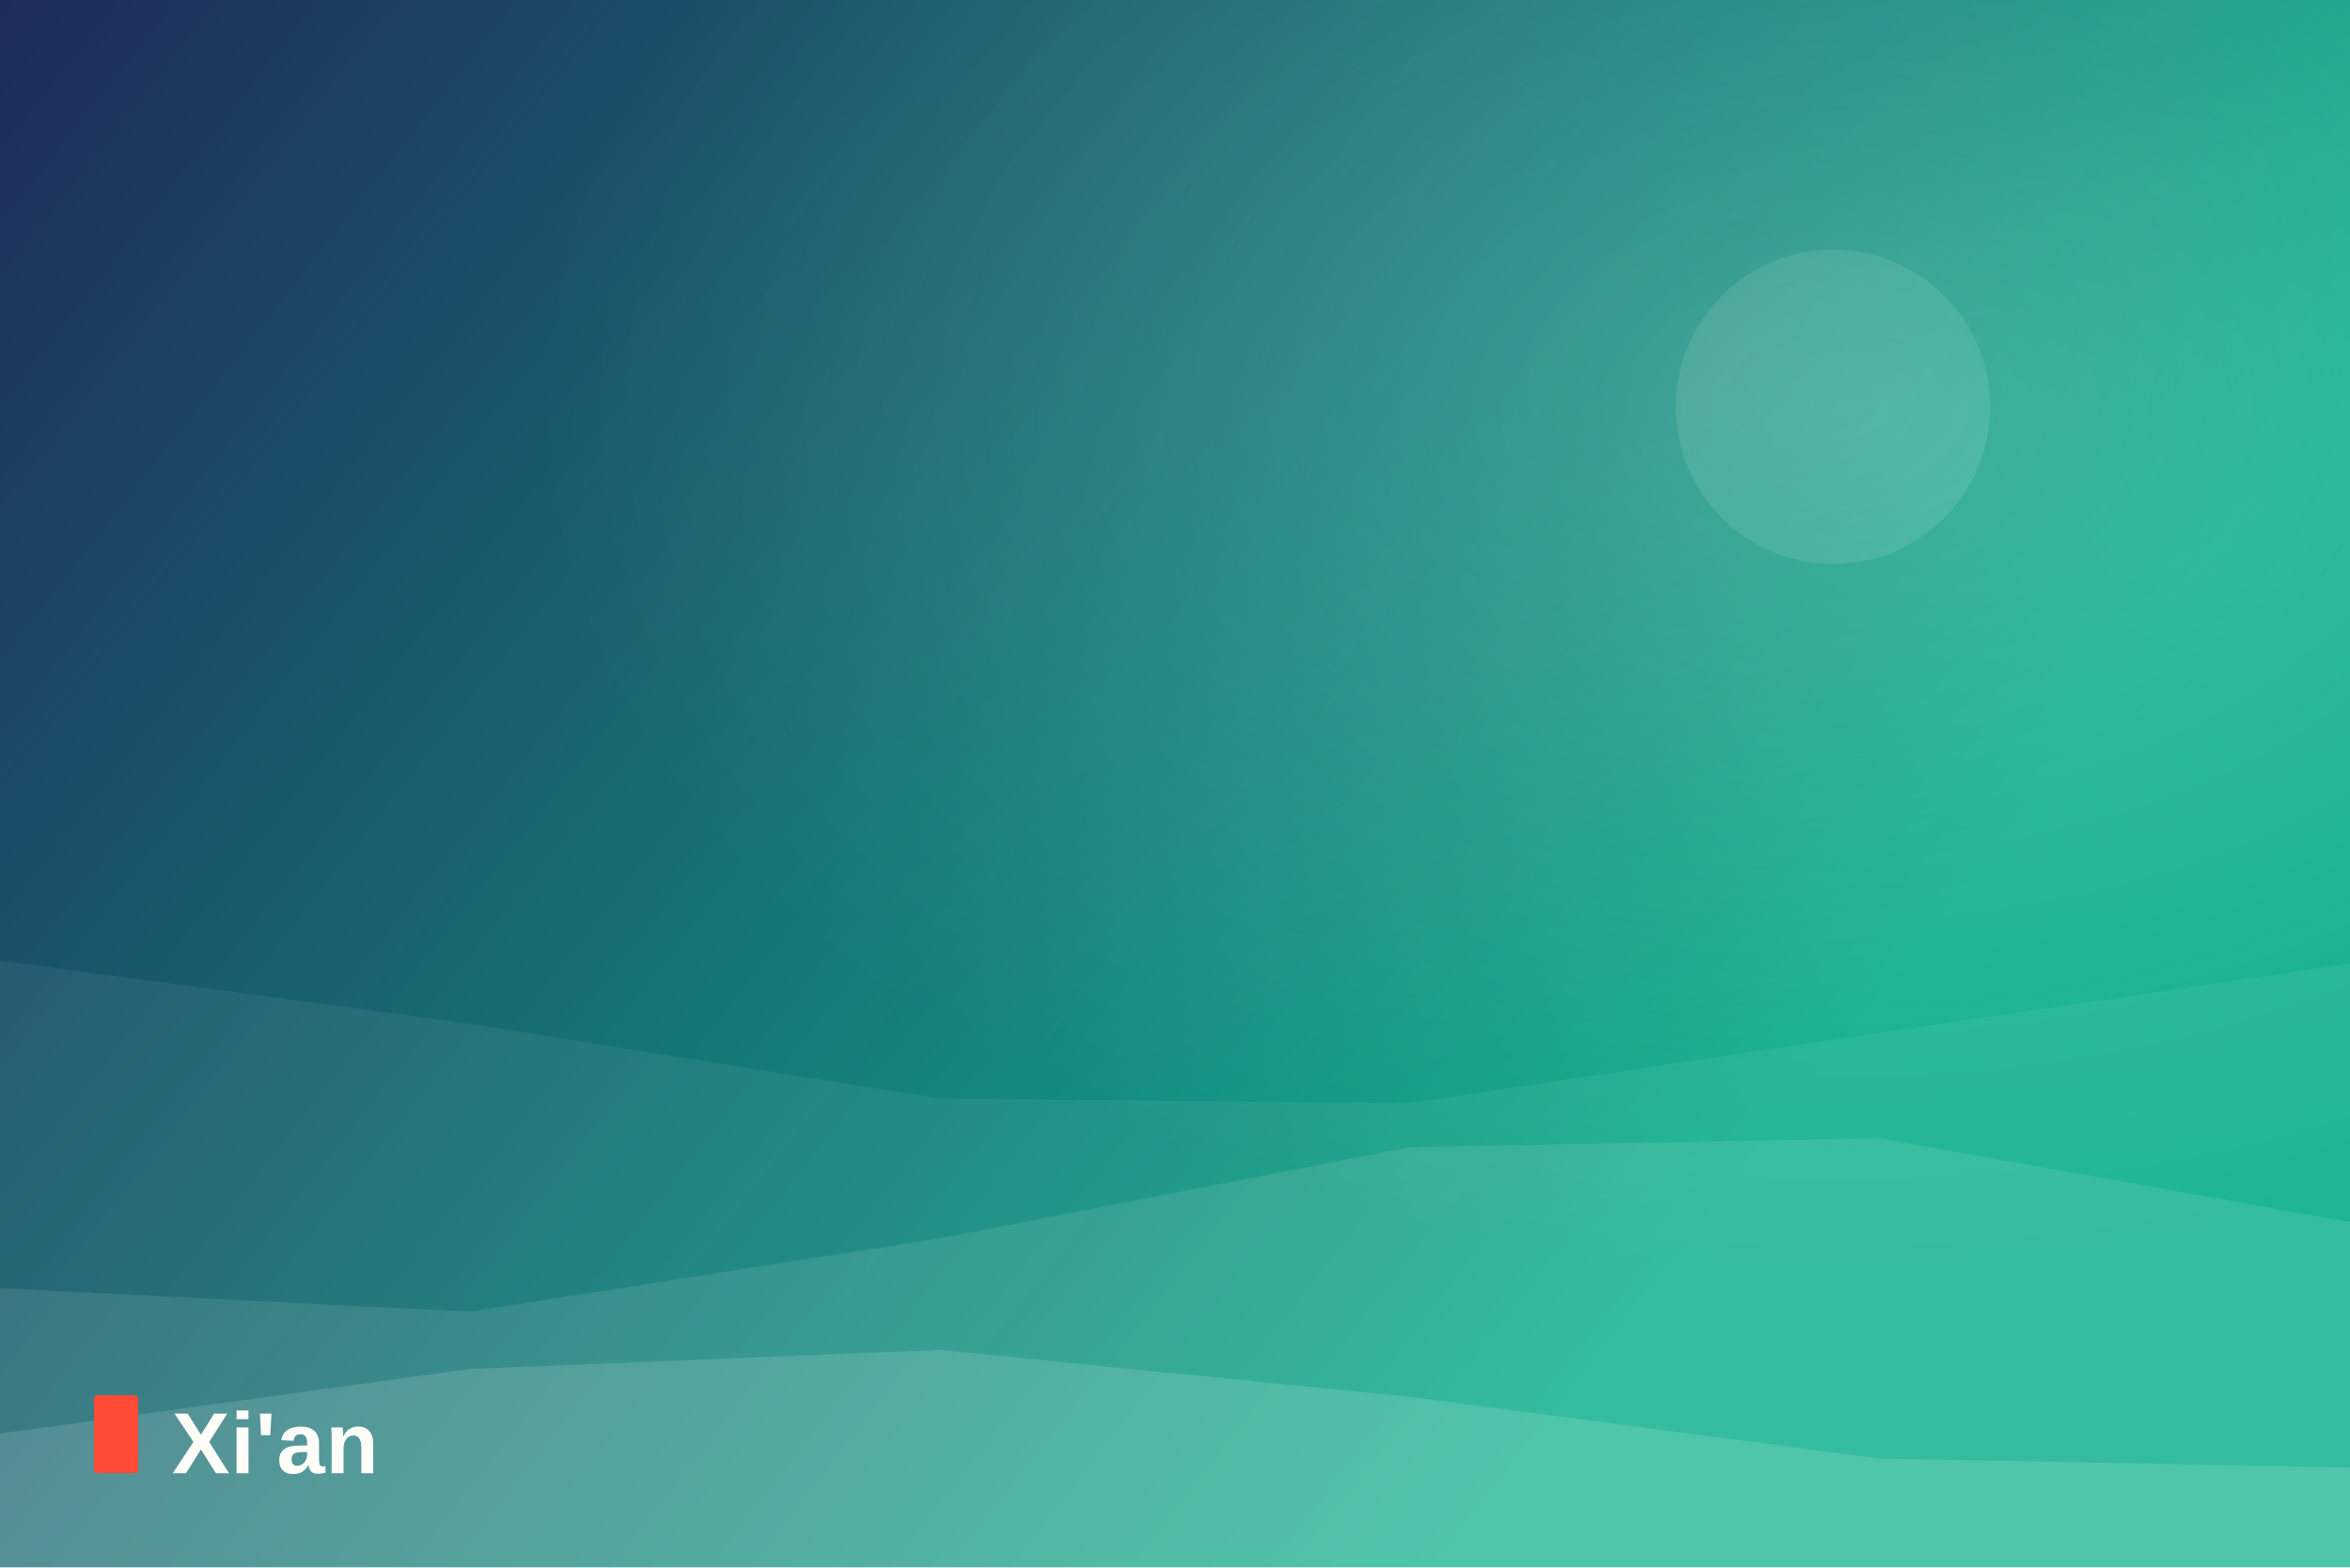
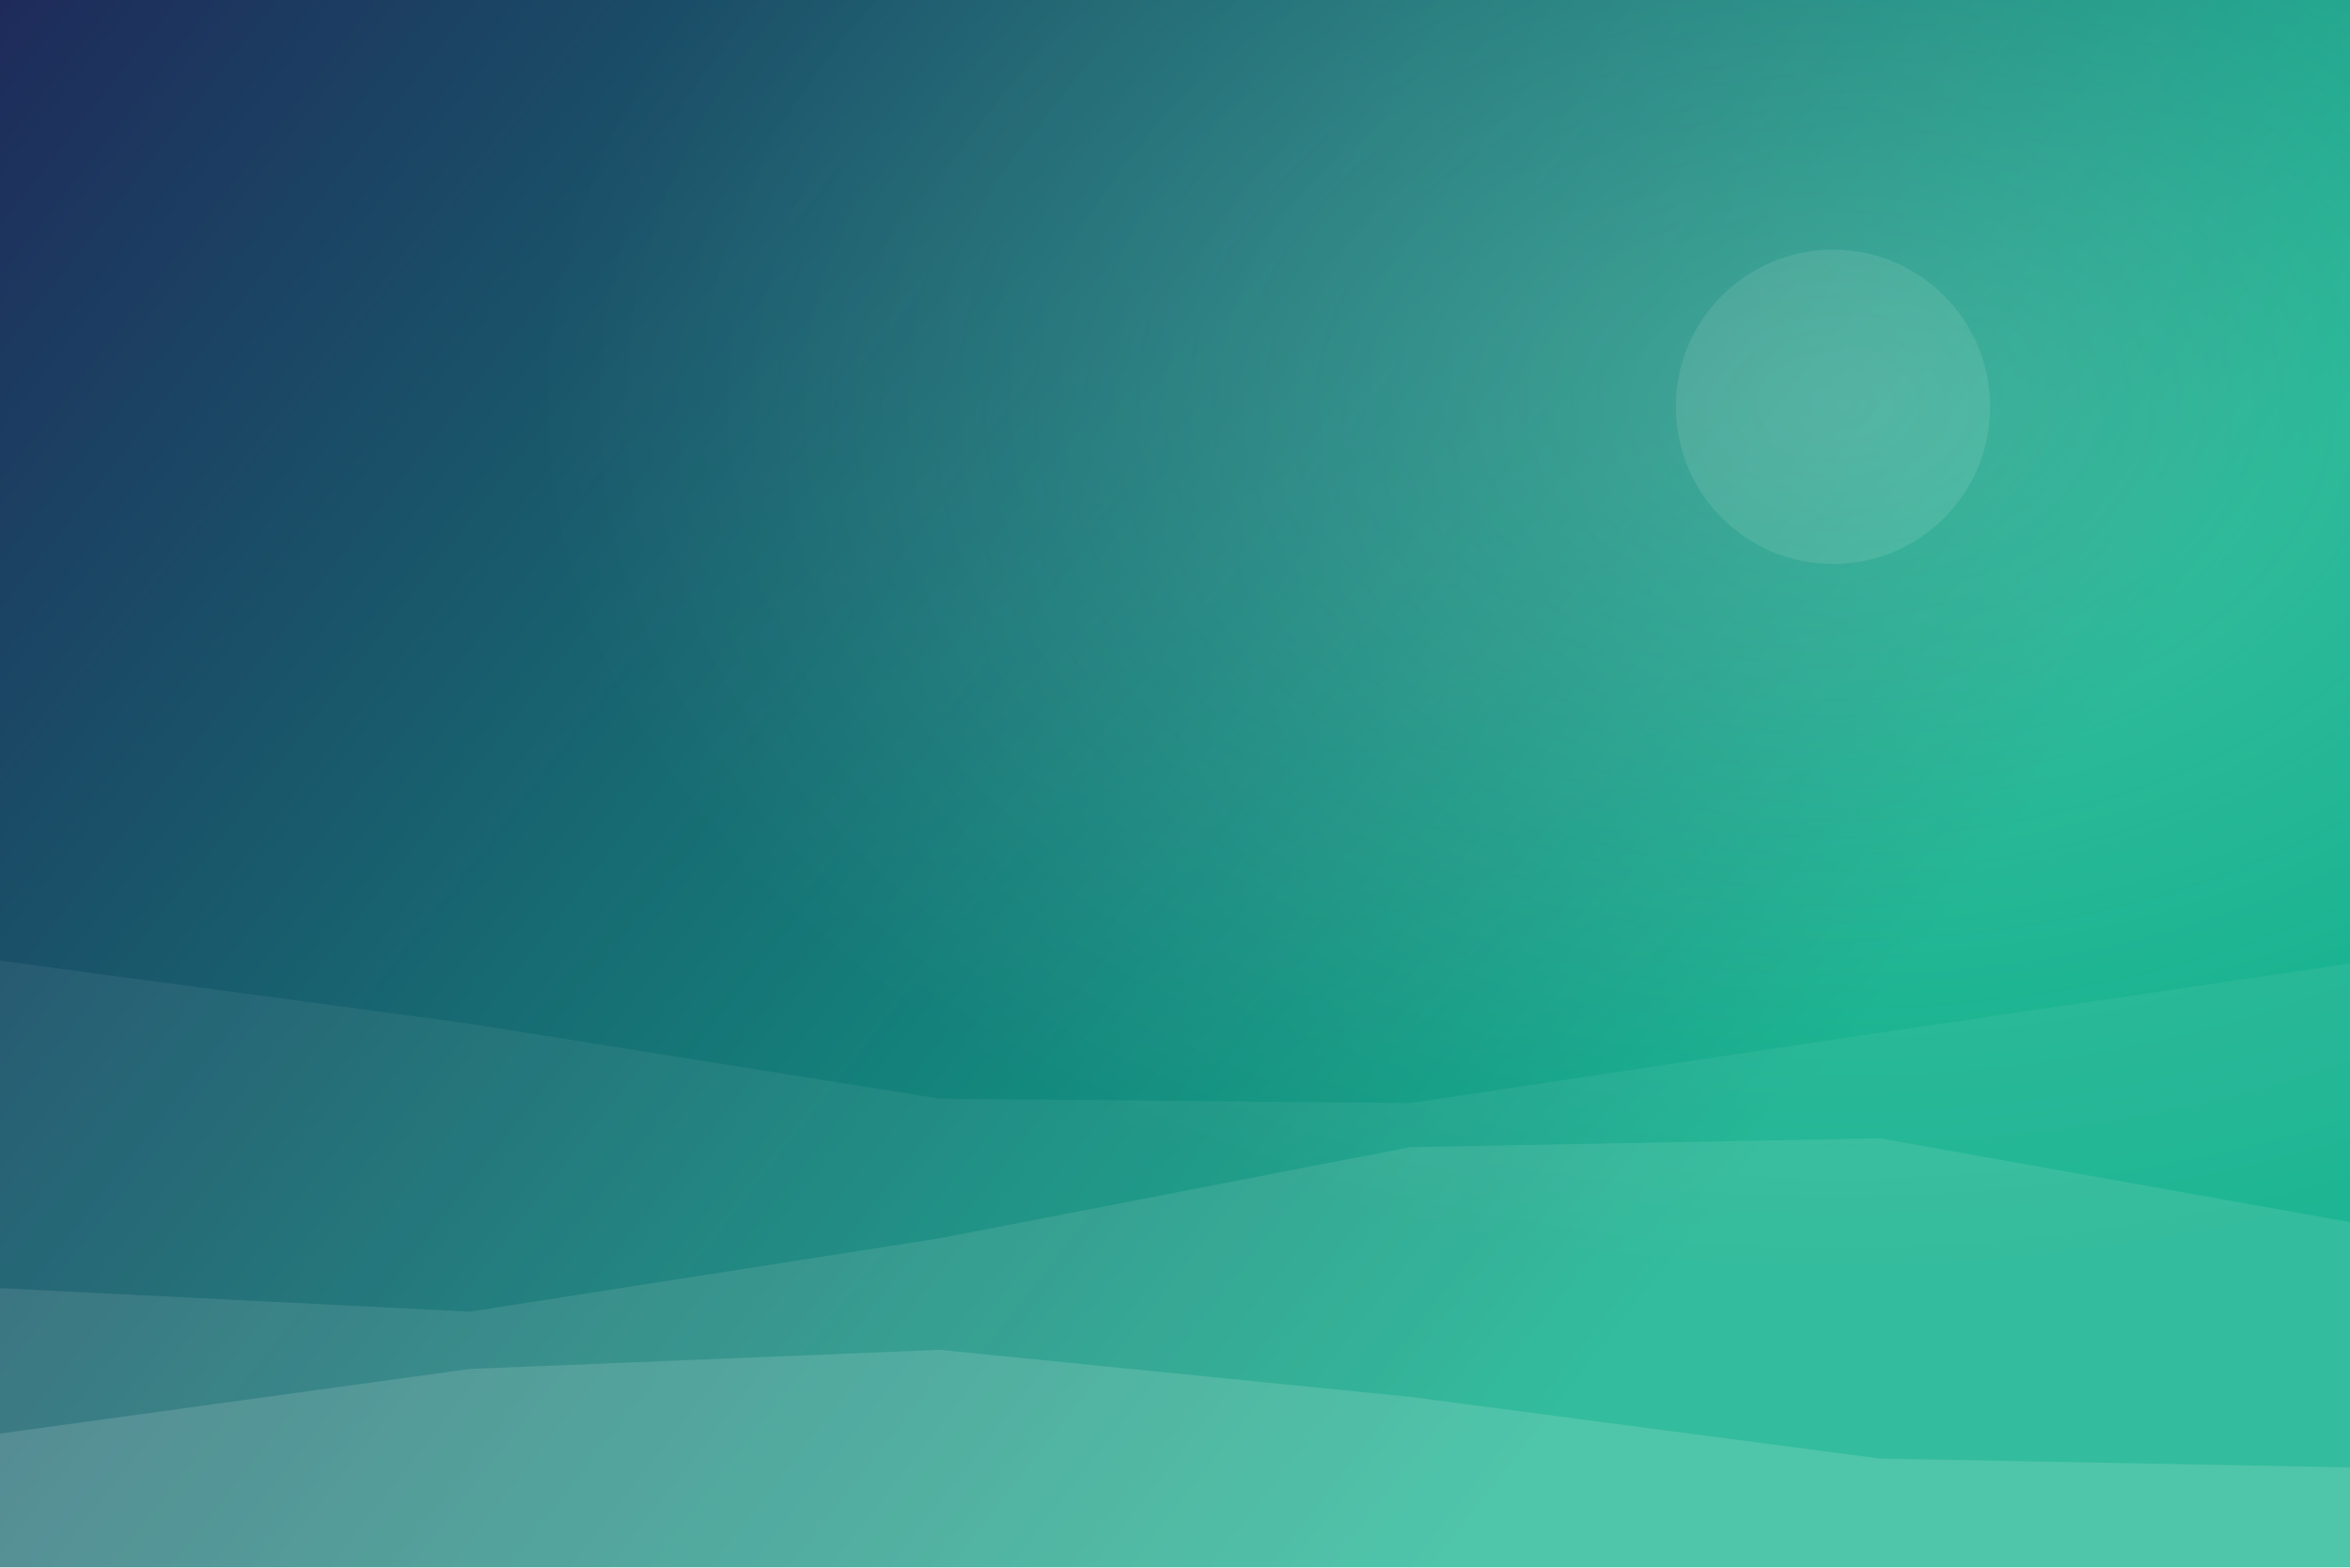
<svg xmlns="http://www.w3.org/2000/svg" width="1600" height="1067" viewBox="0 0 1600 1067" role="img" preserveAspectRatio="xMidYMid slice">
  <defs>
    <linearGradient id="g" gradientTransform="rotate(27)">
      <stop offset="0" stop-color="#1E2A5A" />
      <stop offset="1" stop-color="#0FB08C" />
    </linearGradient>
    <radialGradient id="glow" cx="78%" cy="26%" r="55%">
      <stop offset="0" stop-color="#FFFDF8" stop-opacity="0.20" />
      <stop offset="1" stop-color="#FFFDF8" stop-opacity="0" />
    </radialGradient>
  </defs>
  <rect width="1600" height="1067" fill="url(#g)" />
  <rect width="1600" height="1067" fill="url(#glow)" />
  <circle cx="1248" cy="277" r="107" fill="#FFFDF8" opacity="0.10" />
  <polygon points="0,1067 0,654 320,697 640,748 960,751 1280,703 1600,656 1600,1067" fill="#FFFDF8" opacity="0.06" />
  <polygon points="0,1067 0,877 320,893 640,843 960,781 1280,775 1600,832 1600,1067" fill="#FFFDF8" opacity="0.1" />
  <polygon points="0,1067 0,976 320,932 640,919 960,951 1280,993 1600,999 1600,1067" fill="#FFFDF8" opacity="0.14" />
-   <rect x="64" y="949.9" width="30" height="53" rx="2" fill="#FF4B35" />
-   <text x="117.1" y="1003" font-family="'Space Grotesk', Arial, sans-serif" font-size="59" font-weight="700" fill="#FFFDF8" letter-spacing="0.5">Xi'an</text>
</svg>
